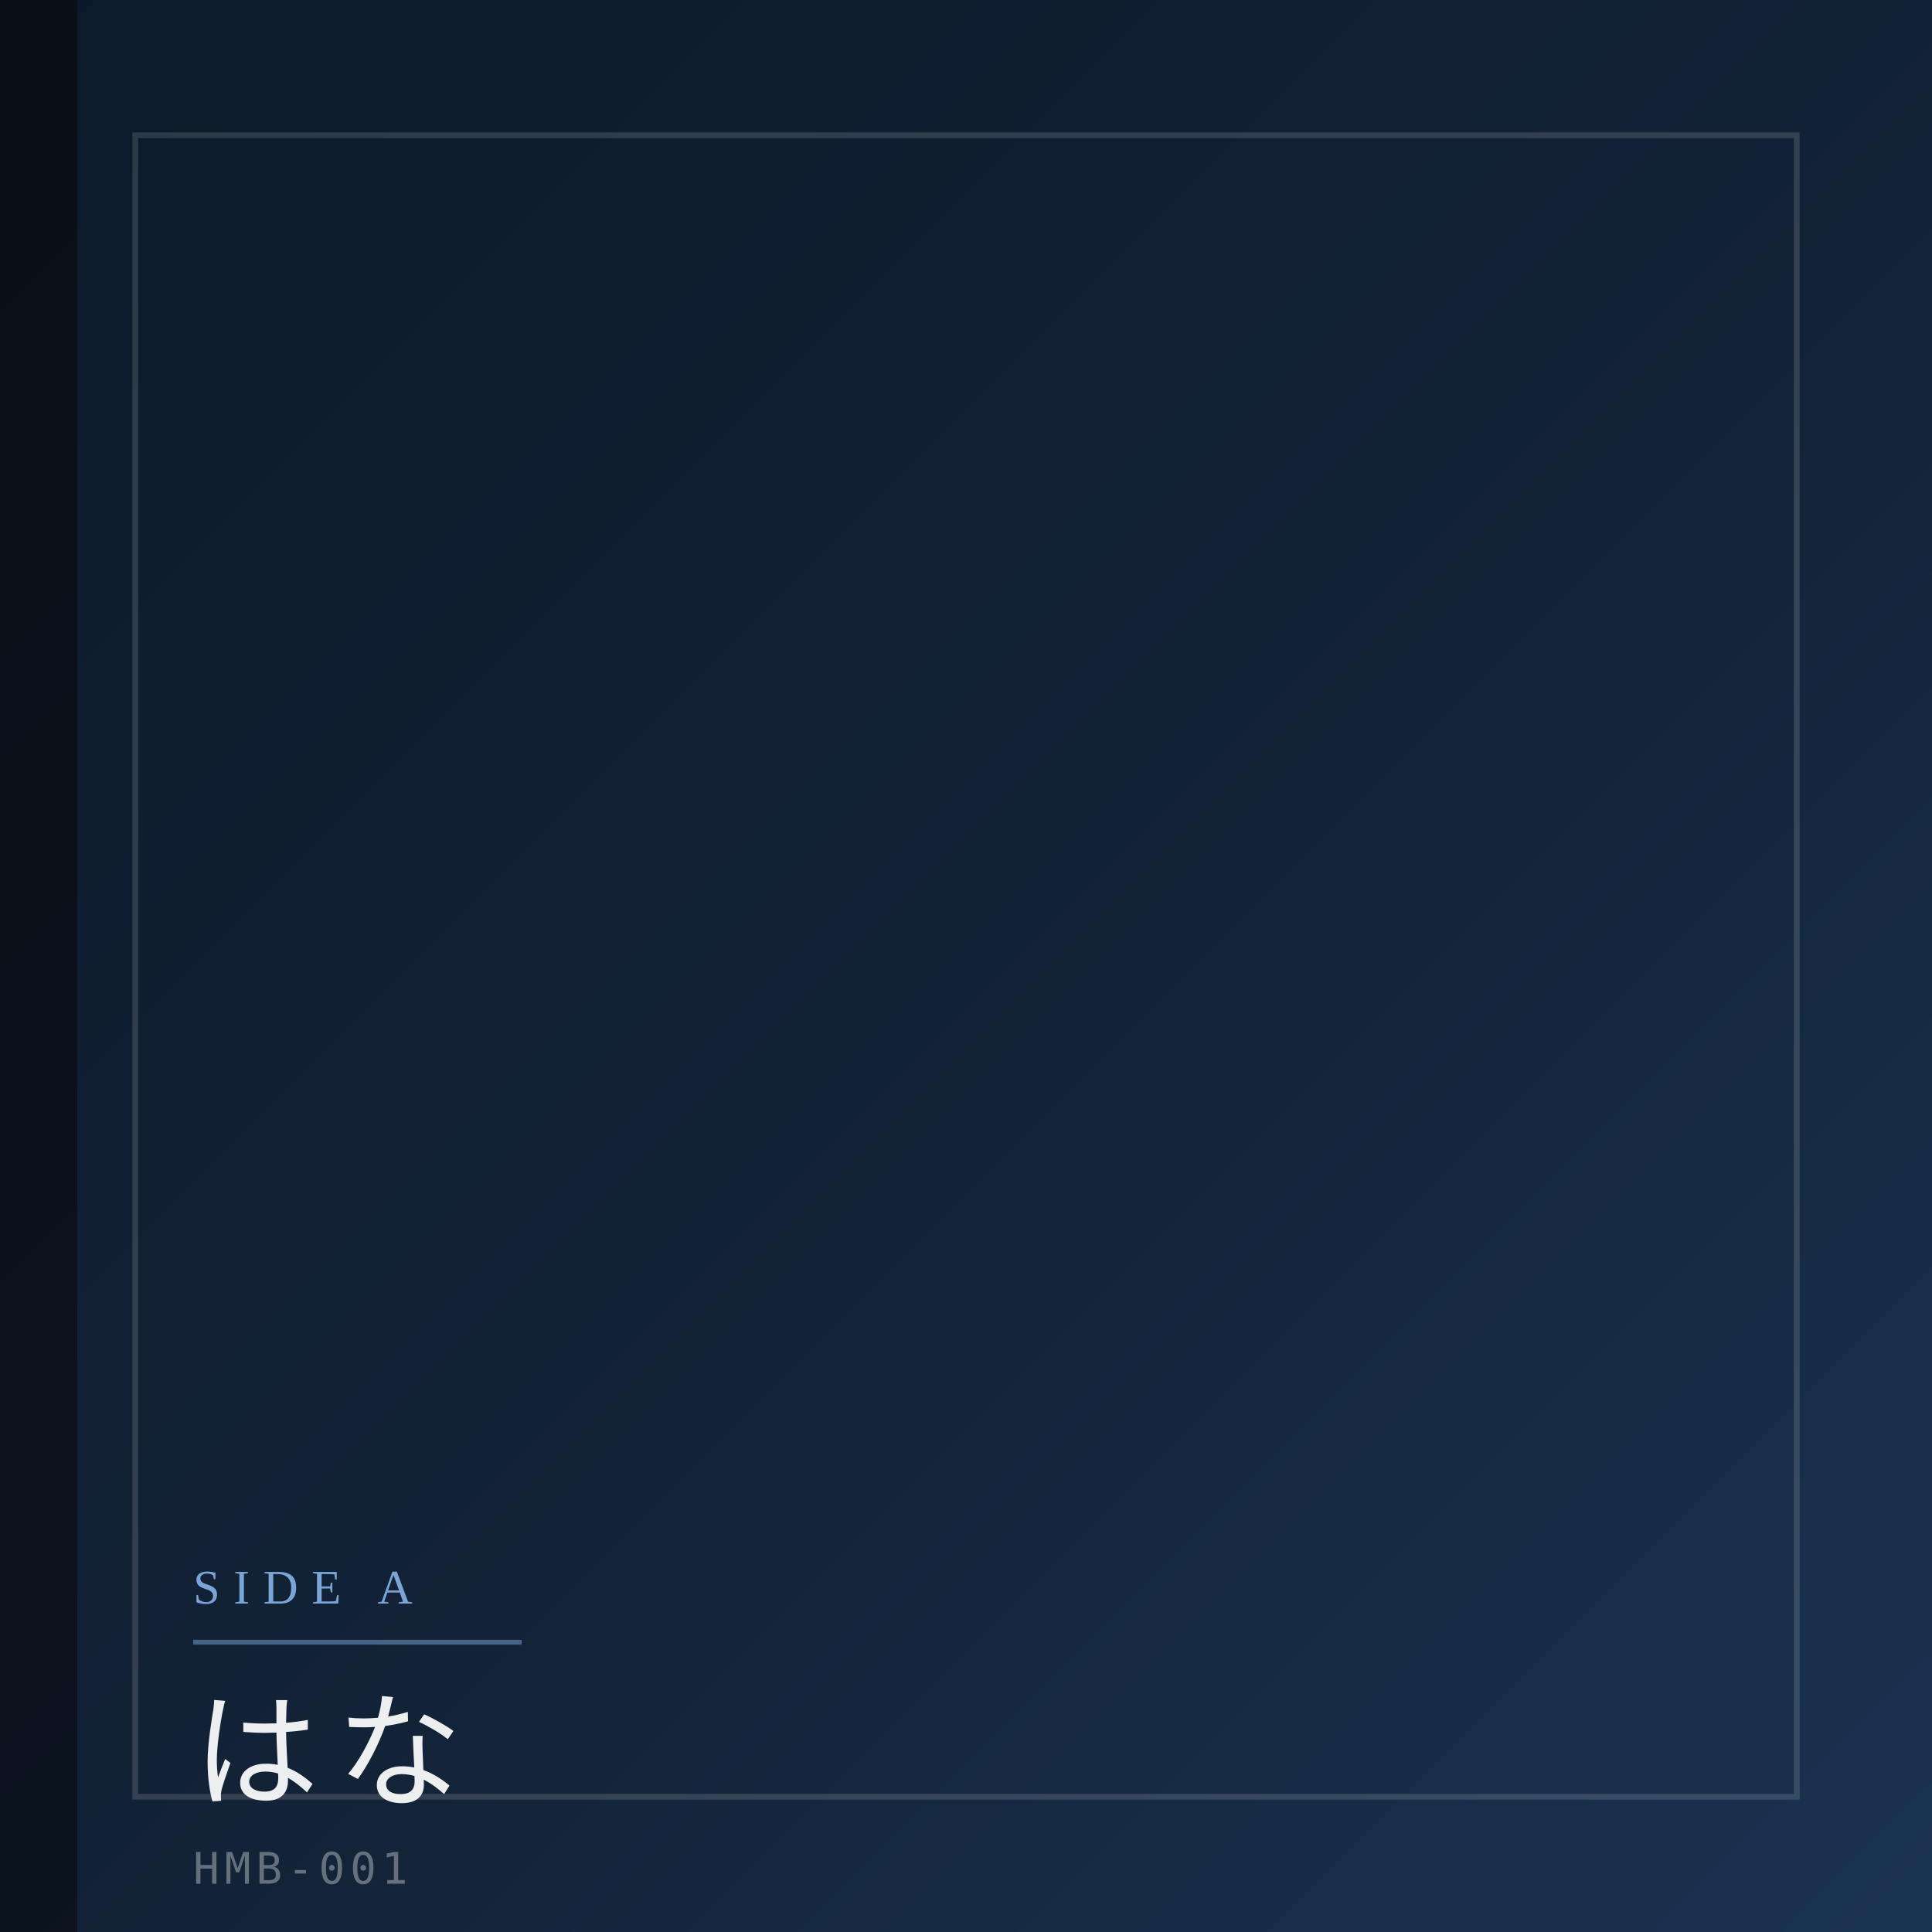
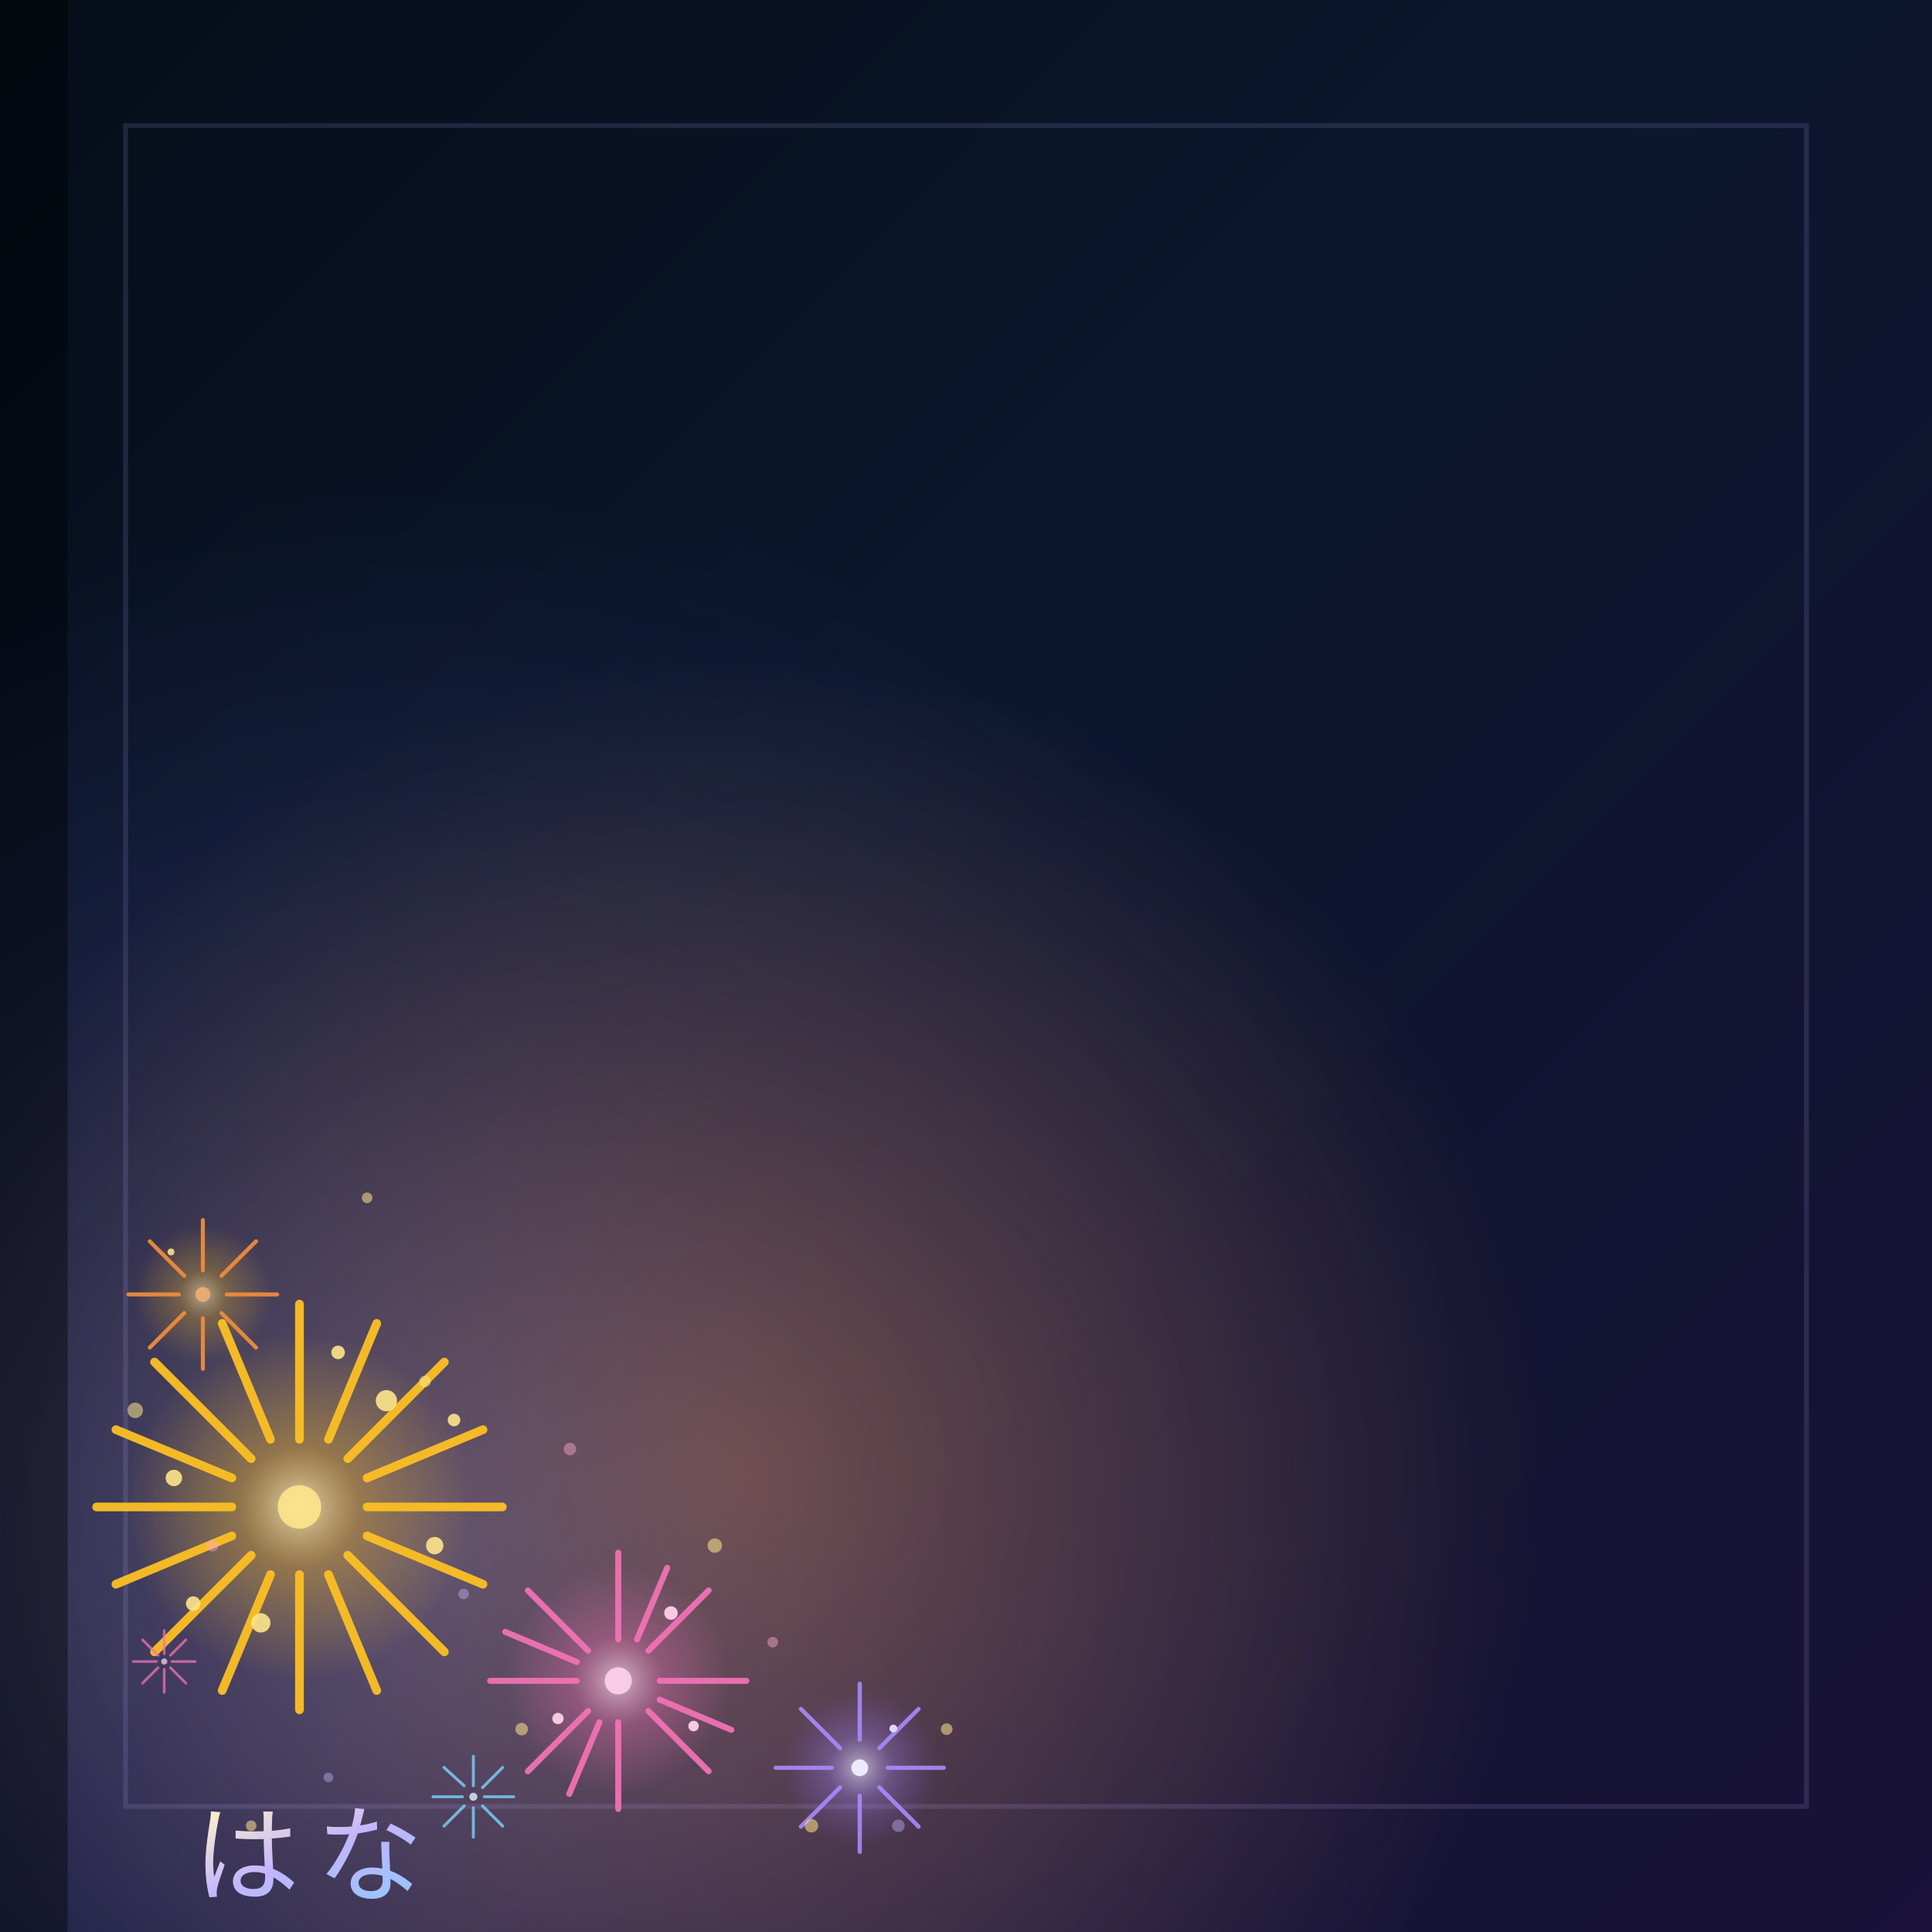
- <svg xmlns="http://www.w3.org/2000/svg" viewBox="0 0 400 400" role="img" aria-label="Jacket style poster">
+ <svg xmlns="http://www.w3.org/2000/svg" viewBox="0 0 400 400" role="img" aria-label="Jacket style summer fireworks">
  <defs>
-     <linearGradient id="bg" x1="0%" y1="0%" x2="100%" y2="100%">
-       <stop offset="0%" stop-color="#0c1929" />
-       <stop offset="55%" stop-color="#132337" />
-       <stop offset="100%" stop-color="#1a3352" />
+     <linearGradient id="night" x1="0%" y1="0%" x2="100%" y2="100%">
+       <stop offset="0%" stop-color="#050d18" />
+       <stop offset="40%" stop-color="#0a162c" />
+       <stop offset="100%" stop-color="#1a1238" />
+     </linearGradient>
+     <radialGradient id="indigoGlow" cx="22%" cy="80%" r="55%">
+       <stop offset="0%" stop-color="rgba(129,140,248,0.38)" />
+       <stop offset="45%" stop-color="rgba(167,139,250,0.16)" />
+       <stop offset="100%" stop-color="rgba(99,102,241,0)" />
+     </radialGradient>
+     <radialGradient id="warmGlow" cx="38%" cy="76%" r="42%">
+       <stop offset="0%" stop-color="rgba(251,146,60,0.32)" />
+       <stop offset="100%" stop-color="rgba(251,146,60,0)" />
+     </radialGradient>
+     <radialGradient id="burstGold" cx="50%" cy="50%" r="50%">
+       <stop offset="0%" stop-color="rgba(254,243,199,0.95)" />
+       <stop offset="35%" stop-color="rgba(251,191,36,0.45)" />
+       <stop offset="100%" stop-color="rgba(251,191,36,0)" />
+     </radialGradient>
+     <radialGradient id="burstPink" cx="50%" cy="50%" r="50%">
+       <stop offset="0%" stop-color="rgba(252,231,243,0.9)" />
+       <stop offset="40%" stop-color="rgba(244,114,182,0.4)" />
+       <stop offset="100%" stop-color="rgba(244,114,182,0)" />
+     </radialGradient>
+     <radialGradient id="burstViolet" cx="50%" cy="50%" r="50%">
+       <stop offset="0%" stop-color="rgba(237,233,254,0.9)" />
+       <stop offset="40%" stop-color="rgba(167,139,250,0.42)" />
+       <stop offset="100%" stop-color="rgba(139,92,246,0)" />
+     </radialGradient>
+     <linearGradient id="hanaFill" x1="0%" y1="0%" x2="100%" y2="100%">
+       <stop offset="0%" stop-color="#fef3c7" />
+       <stop offset="50%" stop-color="#c4b5fd" />
+       <stop offset="100%" stop-color="#93c5fd" />
    </linearGradient>
  </defs>
-   <rect width="400" height="400" fill="url(#bg)" />
-   <rect x="0" y="0" width="16" height="400" fill="rgba(0,0,0,0.42)" />
-   <rect x="28" y="28" width="344" height="344" fill="none" stroke="rgba(255,255,255,0.14)" stroke-width="1.2" />
-   <text x="40" y="332" fill="rgba(147,197,253,0.8)" font-size="10" font-family="Georgia,'Times New Roman',serif" letter-spacing="0.28em">SIDE A</text>
-   <line x1="40" y1="340" x2="108" y2="340" stroke="rgba(147,197,253,0.4)" stroke-width="1" />
-   <text x="40" y="372" fill="rgba(255,255,255,0.92)" font-size="26" font-family="'Hiragino Mincho ProN','Yu Mincho',Georgia,serif" letter-spacing="0.14em">はな</text>
-   <text x="40" y="390" fill="rgba(255,255,255,0.35)" font-size="9" font-family="ui-monospace,Consolas,monospace" letter-spacing="0.12em">HMB-001</text>
+   <rect width="400" height="400" fill="url(#night)" />
+   <rect width="400" height="400" fill="url(#indigoGlow)" />
+   <rect width="400" height="400" fill="url(#warmGlow)" />
+   <rect x="0" y="0" width="14" height="400" fill="rgba(0,0,0,0.4)" />
+   <rect x="26" y="26" width="348" height="348" fill="none" stroke="rgba(196,181,253,0.14)" stroke-width="1" />
+   <g transform="translate(62 312)">
+     <circle cx="0" cy="0" r="36" fill="url(#burstGold)" opacity="0.85" />
+     <g stroke="#fbbf24" stroke-width="1.8" stroke-linecap="round" opacity="0.95">
+       <line x1="0" y1="-42" x2="0" y2="-14" />
+       <line x1="30" y1="-30" x2="10" y2="-10" />
+       <line x1="42" y1="0" x2="14" y2="0" />
+       <line x1="30" y1="30" x2="10" y2="10" />
+       <line x1="0" y1="42" x2="0" y2="14" />
+       <line x1="-30" y1="30" x2="-10" y2="10" />
+       <line x1="-42" y1="0" x2="-14" y2="0" />
+       <line x1="-30" y1="-30" x2="-10" y2="-10" />
+       <line x1="16" y1="-38" x2="6" y2="-14" />
+       <line x1="38" y1="16" x2="14" y2="6" />
+       <line x1="-16" y1="38" x2="-6" y2="14" />
+       <line x1="-38" y1="-16" x2="-14" y2="-6" />
+       <line x1="38" y1="-16" x2="14" y2="-6" />
+       <line x1="16" y1="38" x2="6" y2="14" />
+       <line x1="-38" y1="16" x2="-14" y2="6" />
+       <line x1="-16" y1="-38" x2="-6" y2="-14" />
+     </g>
+     <g fill="#fde68a" opacity="0.9">
+       <circle cx="0" cy="0" r="4.5" />
+       <circle cx="18" cy="-22" r="2.2" />
+       <circle cx="28" cy="8" r="1.8" />
+       <circle cx="-8" cy="24" r="2" />
+       <circle cx="-26" cy="-6" r="1.7" />
+       <circle cx="8" cy="-32" r="1.4" />
+       <circle cx="32" cy="-18" r="1.3" />
+       <circle cx="-22" cy="20" r="1.5" />
+     </g>
+   </g>
+   <g transform="translate(128 348) scale(0.78)">
+     <circle cx="0" cy="0" r="30" fill="url(#burstPink)" opacity="0.8" />
+     <g stroke="#f472b6" stroke-width="1.6" stroke-linecap="round" opacity="0.92">
+       <line x1="0" y1="-34" x2="0" y2="-11" />
+       <line x1="24" y1="-24" x2="8" y2="-8" />
+       <line x1="34" y1="0" x2="11" y2="0" />
+       <line x1="24" y1="24" x2="8" y2="8" />
+       <line x1="0" y1="34" x2="0" y2="11" />
+       <line x1="-24" y1="24" x2="-8" y2="8" />
+       <line x1="-34" y1="0" x2="-11" y2="0" />
+       <line x1="-24" y1="-24" x2="-8" y2="-8" />
+       <line x1="13" y1="-30" x2="5" y2="-11" />
+       <line x1="30" y1="13" x2="11" y2="5" />
+       <line x1="-13" y1="30" x2="-5" y2="11" />
+       <line x1="-30" y1="-13" x2="-11" y2="-5" />
+     </g>
+     <g fill="#fbcfe8" opacity="0.95">
+       <circle cx="0" cy="0" r="3.6" />
+       <circle cx="14" cy="-18" r="1.8" />
+       <circle cx="-16" cy="10" r="1.5" />
+       <circle cx="20" cy="12" r="1.4" />
+     </g>
+   </g>
+   <g transform="translate(178 366) scale(0.58)">
+     <circle cx="0" cy="0" r="28" fill="url(#burstViolet)" opacity="0.75" />
+     <g stroke="#a78bfa" stroke-width="1.5" stroke-linecap="round" opacity="0.9">
+       <line x1="0" y1="-30" x2="0" y2="-10" />
+       <line x1="21" y1="-21" x2="7" y2="-7" />
+       <line x1="30" y1="0" x2="10" y2="0" />
+       <line x1="21" y1="21" x2="7" y2="7" />
+       <line x1="0" y1="30" x2="0" y2="10" />
+       <line x1="-21" y1="21" x2="-7" y2="7" />
+       <line x1="-30" y1="0" x2="-10" y2="0" />
+       <line x1="-21" y1="-21" x2="-7" y2="-7" />
+     </g>
+     <circle cx="0" cy="0" r="3" fill="#ede9fe" />
+     <circle cx="12" cy="-14" r="1.4" fill="#ddd6fe" />
+   </g>
+   <g transform="translate(42 268) scale(0.55)" opacity="0.88">
+     <circle cx="0" cy="0" r="26" fill="url(#burstGold)" opacity="0.7" />
+     <g stroke="#fb923c" stroke-width="1.5" stroke-linecap="round">
+       <line x1="0" y1="-28" x2="0" y2="-9" />
+       <line x1="20" y1="-20" x2="7" y2="-7" />
+       <line x1="28" y1="0" x2="9" y2="0" />
+       <line x1="20" y1="20" x2="7" y2="7" />
+       <line x1="0" y1="28" x2="0" y2="9" />
+       <line x1="-20" y1="20" x2="-7" y2="7" />
+       <line x1="-28" y1="0" x2="-9" y2="0" />
+       <line x1="-20" y1="-20" x2="-7" y2="-7" />
+     </g>
+     <circle cx="0" cy="0" r="2.8" fill="#fdba74" />
+     <circle cx="-12" cy="-16" r="1.3" fill="#fde68a" />
+   </g>
+   <g transform="translate(98 372) scale(0.38)" opacity="0.8">
+     <g stroke="#7dd3fc" stroke-width="1.6" stroke-linecap="round">
+       <line x1="0" y1="-22" x2="0" y2="-6" />
+       <line x1="16" y1="-16" x2="5" y2="-5" />
+       <line x1="22" y1="0" x2="6" y2="0" />
+       <line x1="16" y1="16" x2="5" y2="5" />
+       <line x1="0" y1="22" x2="0" y2="6" />
+       <line x1="-16" y1="16" x2="-5" y2="5" />
+       <line x1="-22" y1="0" x2="-6" y2="0" />
+       <line x1="-16" y1="-16" x2="-5" y2="-6" />
+     </g>
+     <circle cx="0" cy="0" r="2.2" fill="#e0f2fe" />
+   </g>
+   <g transform="translate(34 344) scale(0.32)" opacity="0.75">
+     <g stroke="#f472b6" stroke-width="1.7" stroke-linecap="round">
+       <line x1="0" y1="-20" x2="0" y2="-5" />
+       <line x1="14" y1="-14" x2="4" y2="-4" />
+       <line x1="20" y1="0" x2="5" y2="0" />
+       <line x1="14" y1="14" x2="4" y2="4" />
+       <line x1="0" y1="20" x2="0" y2="5" />
+       <line x1="-14" y1="14" x2="-4" y2="4" />
+       <line x1="-20" y1="0" x2="-5" y2="0" />
+       <line x1="-14" y1="-14" x2="-4" y2="-4" />
+     </g>
+     <circle cx="0" cy="0" r="2" fill="#fbcfe8" />
+   </g>
+   <g fill="#fde68a" opacity="0.55">
+     <circle cx="28" cy="292" r="1.6" />
+     <circle cx="88" cy="286" r="1.2" />
+     <circle cx="148" cy="320" r="1.5" />
+     <circle cx="108" cy="358" r="1.3" />
+     <circle cx="168" cy="378" r="1.4" />
+     <circle cx="52" cy="378" r="1.1" />
+     <circle cx="196" cy="358" r="1.2" />
+     <circle cx="76" cy="248" r="1.1" />
+   </g>
+   <g fill="#f9a8d4" opacity="0.45">
+     <circle cx="118" cy="300" r="1.3" />
+     <circle cx="160" cy="340" r="1.1" />
+     <circle cx="44" cy="320" r="1.2" />
+   </g>
+   <g fill="#c4b5fd" opacity="0.42">
+     <circle cx="186" cy="378" r="1.3" />
+     <circle cx="96" cy="330" r="1.1" />
+     <circle cx="68" cy="368" r="1" />
+   </g>
+   <text x="40" y="392" fill="url(#hanaFill)" font-size="22" font-family="'Hiragino Mincho ProN','Yu Mincho',Georgia,serif" letter-spacing="0.16em">はな</text>
</svg>
